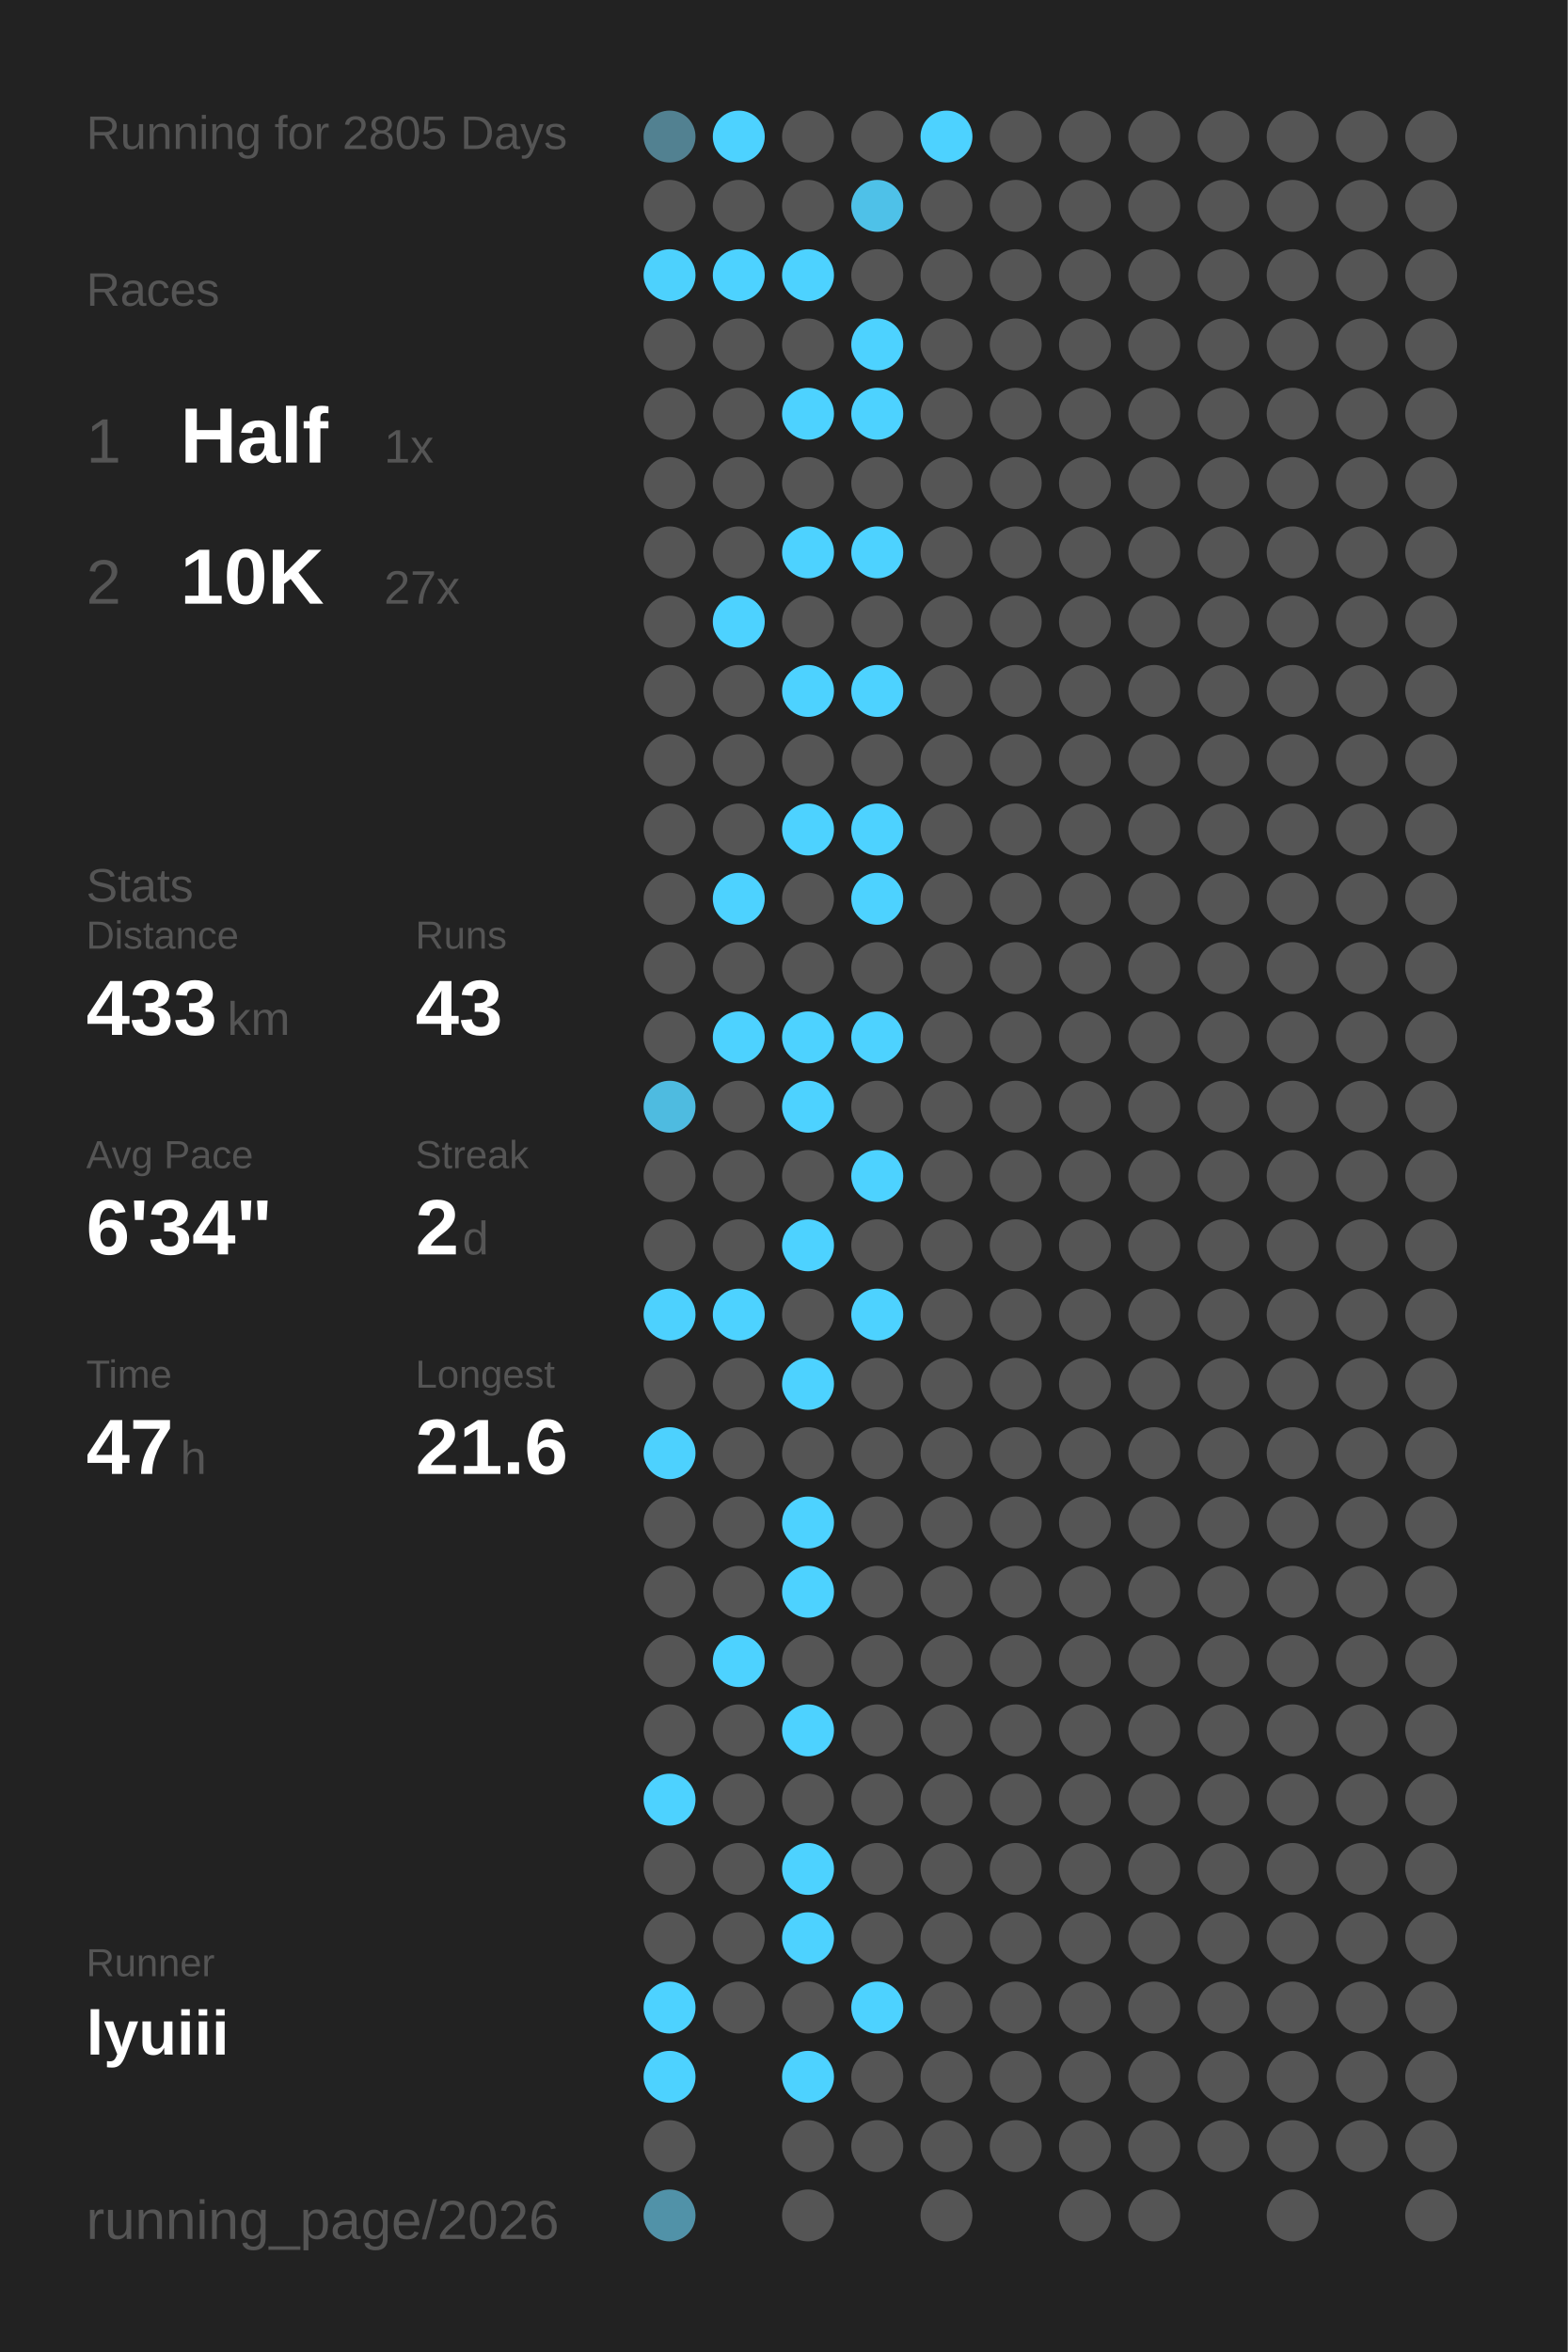
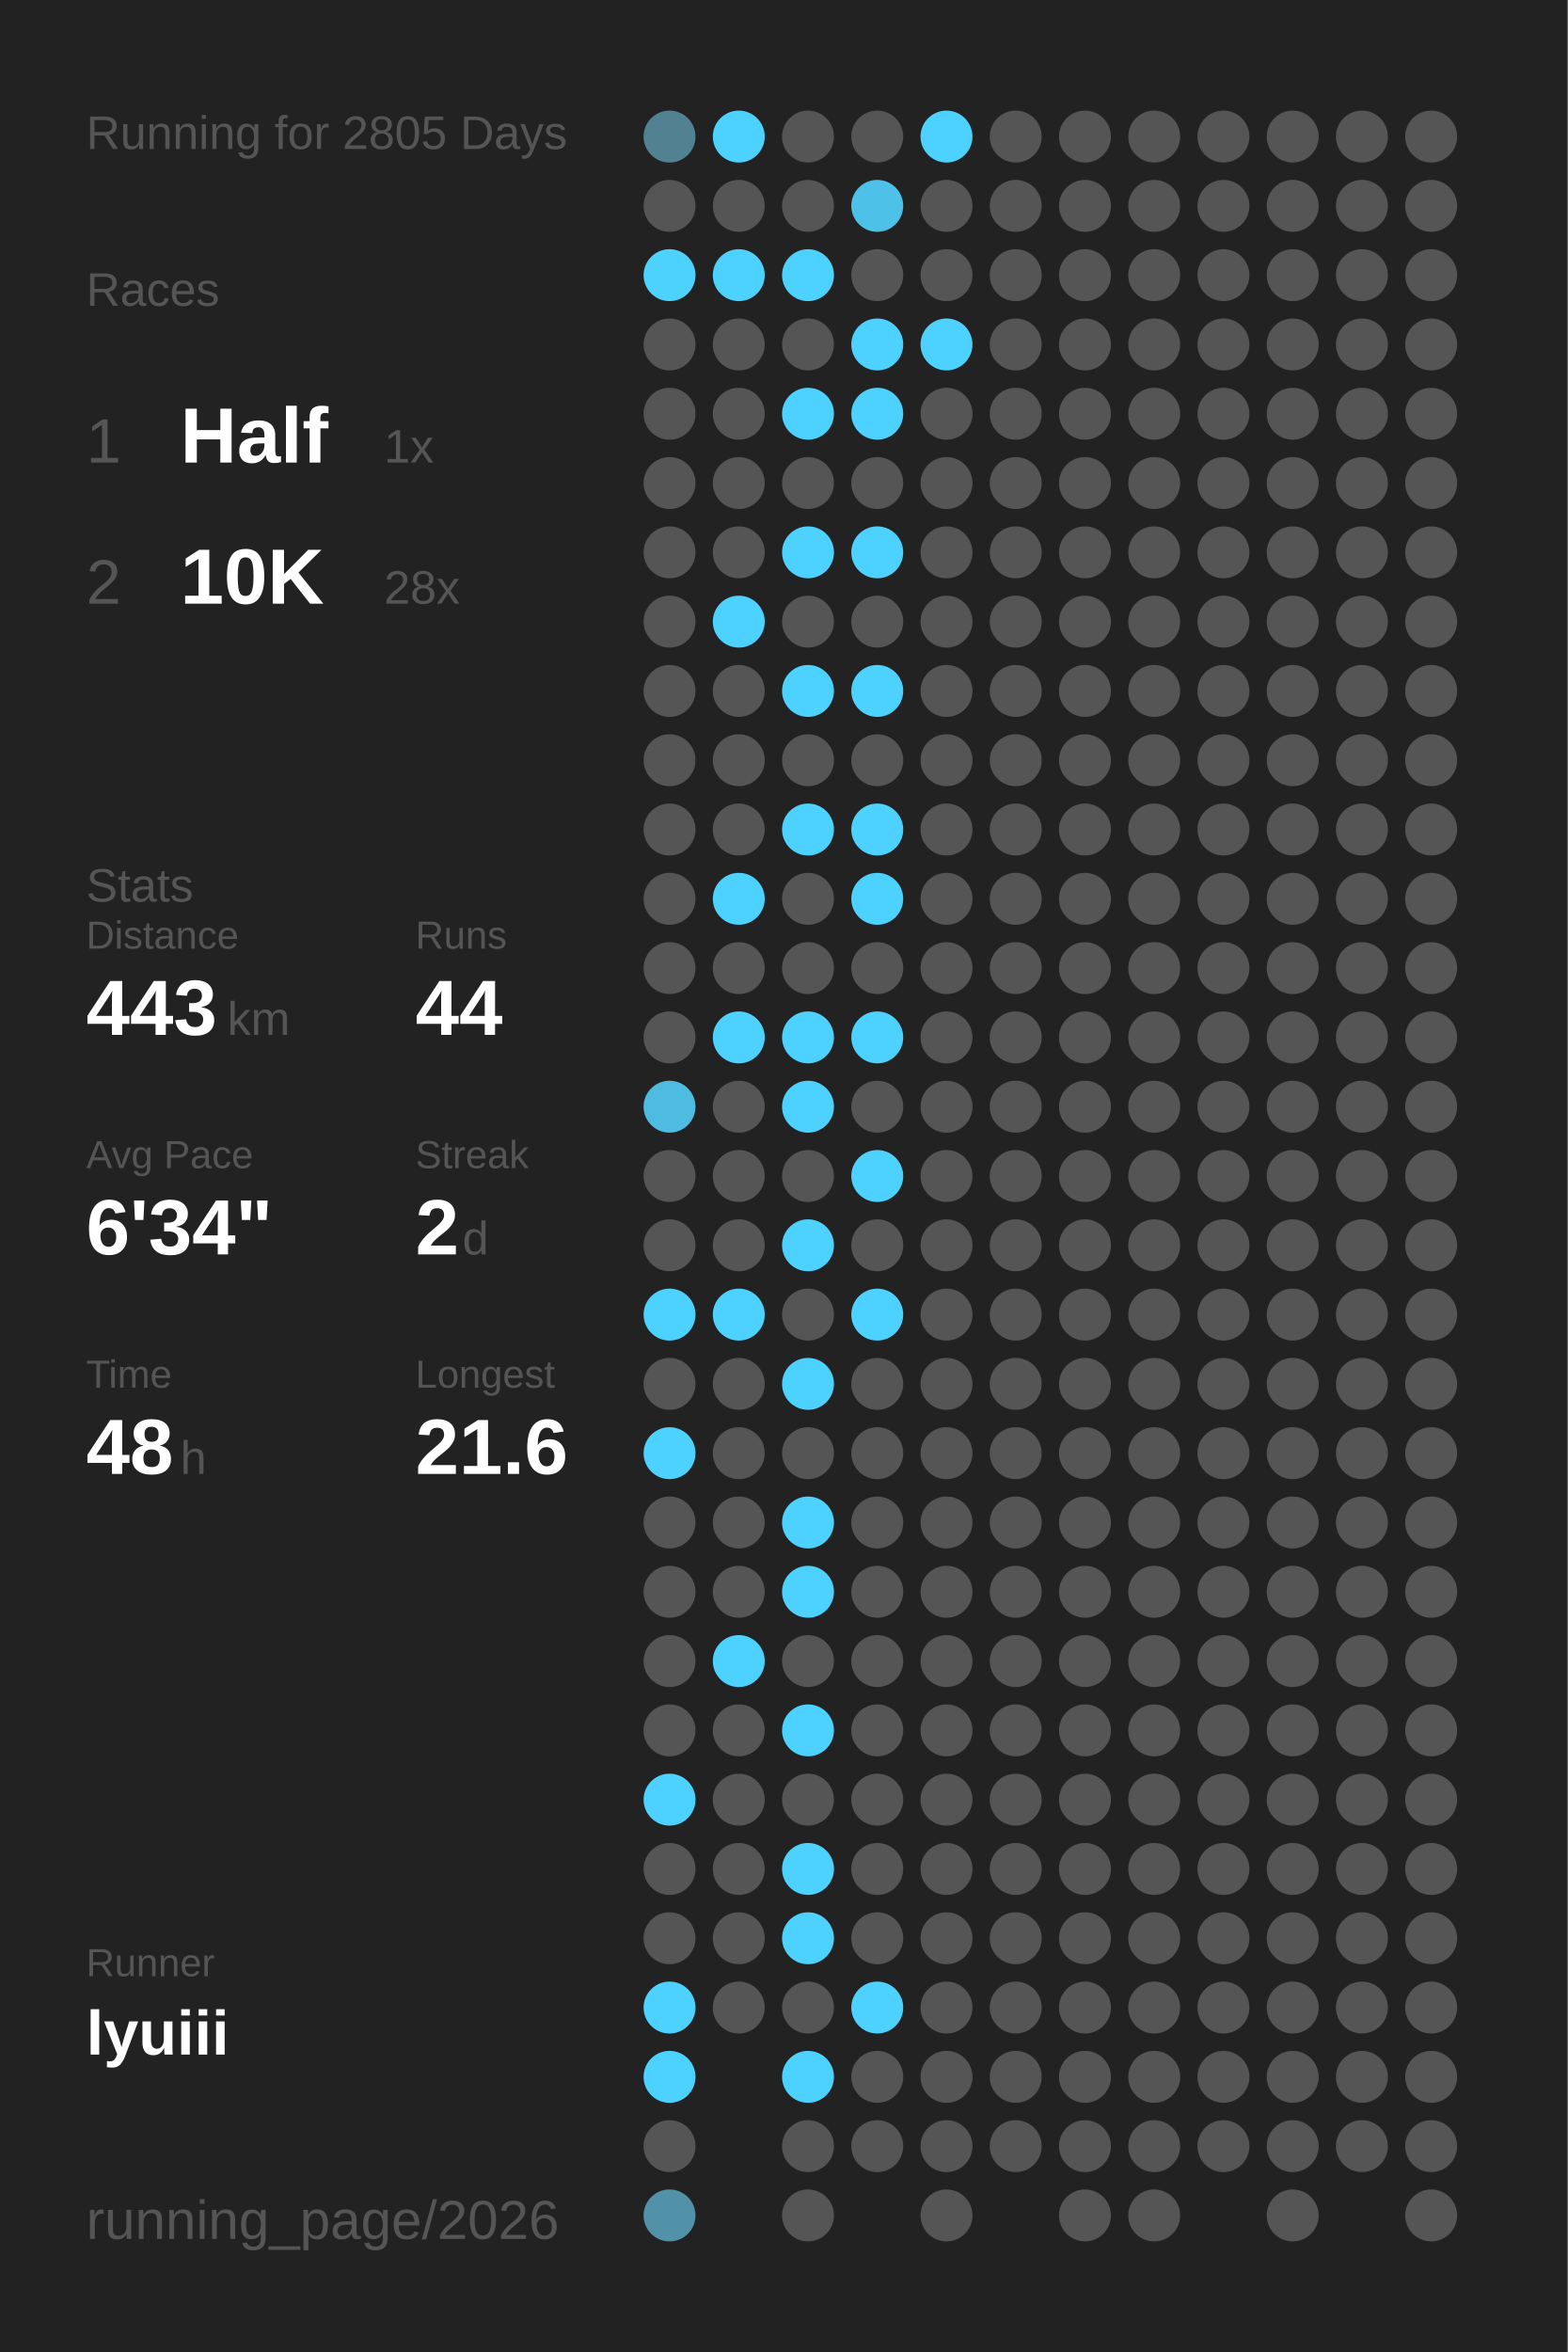
<svg xmlns="http://www.w3.org/2000/svg" baseProfile="full" height="300mm" version="1.1" viewBox="0,0,200,300" width="200mm">
  <defs />
  <rect fill="#222222" height="300" width="200" x="0" y="0" />
  <text fill="#555555" style="font-size:6px; font-family:Arial;" x="11" y="19">Running for 2805 Days</text>
  <text fill="#555555" style="font-size:6px; font-family:Arial;" x="11" y="39">Races</text>
  <text fill="#555555" style="font-size:8px; font-family:Arial;" x="11" y="59">1</text>
  <text fill="#FFFFFF" style="font-size:10px; font-family:Arial; font-weight:bold;" x="23" y="59">Half</text>
  <text fill="#555555" style="font-size:6px; font-family:Arial;" x="49" y="59">1x</text>
  <text fill="#555555" style="font-size:8px; font-family:Arial;" x="11" y="77">2</text>
  <text fill="#FFFFFF" style="font-size:10px; font-family:Arial; font-weight:bold;" x="23" y="77">10K</text>
-   <text fill="#555555" style="font-size:6px; font-family:Arial;" x="49" y="77">27x</text>
+   <text fill="#555555" style="font-size:6px; font-family:Arial;" x="49" y="77">28x</text>
  <text fill="#555555" style="font-size:6px; font-family:Arial;" x="11" y="115">Stats</text>
  <text fill="#555555" style="font-size:5px; font-family:Arial;" x="11" y="121">Distance</text>
-   <text fill="#FFFFFF" style="font-size:10px; font-family:Arial; font-weight:bold;" x="11" y="132">433</text>
+   <text fill="#FFFFFF" style="font-size:10px; font-family:Arial; font-weight:bold;" x="11" y="132">443</text>
  <text fill="#555555" style="font-size:6px; font-family:Arial;" x="29" y="132">km</text>
  <text fill="#555555" style="font-size:5px; font-family:Arial;" x="53" y="121">Runs</text>
-   <text fill="#FFFFFF" style="font-size:10px; font-family:Arial; font-weight:bold;" x="53" y="132">43</text>
+   <text fill="#FFFFFF" style="font-size:10px; font-family:Arial; font-weight:bold;" x="53" y="132">44</text>
  <text fill="#555555" style="font-size:5px; font-family:Arial;" x="11" y="149">Avg Pace</text>
  <text fill="#FFFFFF" style="font-size:10px; font-family:Arial; font-weight:bold;" x="11" y="160">6'34"</text>
  <text fill="#555555" style="font-size:5px; font-family:Arial;" x="53" y="149">Streak</text>
  <text fill="#FFFFFF" style="font-size:10px; font-family:Arial; font-weight:bold;" x="53" y="160">2</text>
  <text fill="#555555" style="font-size:6px; font-family:Arial;" x="59" y="160">d</text>
  <text fill="#555555" style="font-size:5px; font-family:Arial;" x="11" y="177">Time</text>
-   <text fill="#FFFFFF" style="font-size:10px; font-family:Arial; font-weight:bold;" x="11" y="188">47</text>
+   <text fill="#FFFFFF" style="font-size:10px; font-family:Arial; font-weight:bold;" x="11" y="188">48</text>
  <text fill="#555555" style="font-size:6px; font-family:Arial;" x="23" y="188">h</text>
  <text fill="#555555" style="font-size:5px; font-family:Arial;" x="53" y="177">Longest</text>
  <text fill="#FFFFFF" style="font-size:10px; font-family:Arial; font-weight:bold;" x="53" y="188">21.6</text>
  <text fill="#555555" style="font-size:5px; font-family:Arial;" x="11" y="252.065">Runner</text>
  <text fill="#FFFFFF" style="font-size:8px; font-family:Arial; font-weight:bold;" x="11" y="262.065">lyuiii</text>
  <text fill="#555555" style="font-size:7px; font-family:Arial;" x="11" y="285.581">running_page/2026</text>
  <circle cx="85.417" cy="17.419" fill="#528191" r="3.312" />
  <circle cx="85.417" cy="26.258" fill="#555555" r="3.312" />
  <circle cx="85.417" cy="35.097" fill="#4dd1fd" r="3.312" />
  <circle cx="85.417" cy="43.935" fill="#555555" r="3.312" />
  <circle cx="85.417" cy="52.774" fill="#555555" r="3.312" />
  <circle cx="85.417" cy="61.613" fill="#555555" r="3.312" />
  <circle cx="85.417" cy="70.452" fill="#555555" r="3.312" />
  <circle cx="85.417" cy="79.29" fill="#555555" r="3.312" />
  <circle cx="85.417" cy="88.129" fill="#555555" r="3.312" />
  <circle cx="85.417" cy="96.968" fill="#555555" r="3.312" />
  <circle cx="85.417" cy="105.806" fill="#555555" r="3.312" />
  <circle cx="85.417" cy="114.645" fill="#555555" r="3.312" />
  <circle cx="85.417" cy="123.484" fill="#555555" r="3.312" />
  <circle cx="85.417" cy="132.323" fill="#555555" r="3.312" />
  <circle cx="85.417" cy="141.161" fill="#4ebbe0" r="3.312" />
  <circle cx="85.417" cy="150" fill="#555555" r="3.312" />
  <circle cx="85.417" cy="158.839" fill="#555555" r="3.312" />
  <circle cx="85.417" cy="167.677" fill="#4dd1fe" r="3.312" />
  <circle cx="85.417" cy="176.516" fill="#555555" r="3.312" />
  <circle cx="85.417" cy="185.355" fill="#4dd1fe" r="3.312" />
  <circle cx="85.417" cy="194.194" fill="#555555" r="3.312" />
  <circle cx="85.417" cy="203.032" fill="#555555" r="3.312" />
  <circle cx="85.417" cy="211.871" fill="#555555" r="3.312" />
  <circle cx="85.417" cy="220.71" fill="#555555" r="3.312" />
  <circle cx="85.417" cy="229.548" fill="#4DD2FF" r="3.312" />
  <circle cx="85.417" cy="238.387" fill="#555555" r="3.312" />
  <circle cx="85.417" cy="247.226" fill="#555555" r="3.312" />
  <circle cx="85.417" cy="256.065" fill="#4DD2FF" r="3.312" />
  <circle cx="85.417" cy="264.903" fill="#4DD2FF" r="3.312" />
  <circle cx="85.417" cy="273.742" fill="#555555" r="3.312" />
  <circle cx="85.417" cy="282.581" fill="#5192a8" r="3.312" />
  <circle cx="94.25" cy="17.419" fill="#4DD2FF" r="3.312" />
  <circle cx="94.25" cy="26.258" fill="#555555" r="3.312" />
  <circle cx="94.25" cy="35.097" fill="#4DD2FF" r="3.312" />
  <circle cx="94.25" cy="43.935" fill="#555555" r="3.312" />
  <circle cx="94.25" cy="52.774" fill="#555555" r="3.312" />
  <circle cx="94.25" cy="61.613" fill="#555555" r="3.312" />
  <circle cx="94.25" cy="70.452" fill="#555555" r="3.312" />
  <circle cx="94.25" cy="79.29" fill="#4DD2FF" r="3.312" />
  <circle cx="94.25" cy="88.129" fill="#555555" r="3.312" />
  <circle cx="94.25" cy="96.968" fill="#555555" r="3.312" />
  <circle cx="94.25" cy="105.806" fill="#555555" r="3.312" />
  <circle cx="94.25" cy="114.645" fill="#4DD2FF" r="3.312" />
  <circle cx="94.25" cy="123.484" fill="#555555" r="3.312" />
  <circle cx="94.25" cy="132.323" fill="#4DD2FF" r="3.312" />
  <circle cx="94.25" cy="141.161" fill="#555555" r="3.312" />
  <circle cx="94.25" cy="150" fill="#555555" r="3.312" />
  <circle cx="94.25" cy="158.839" fill="#555555" r="3.312" />
  <circle cx="94.25" cy="167.677" fill="#4DD2FF" r="3.312" />
  <circle cx="94.25" cy="176.516" fill="#555555" r="3.312" />
  <circle cx="94.25" cy="185.355" fill="#555555" r="3.312" />
  <circle cx="94.25" cy="194.194" fill="#555555" r="3.312" />
  <circle cx="94.25" cy="203.032" fill="#555555" r="3.312" />
  <circle cx="94.25" cy="211.871" fill="#4DD2FF" r="3.312" />
  <circle cx="94.25" cy="220.71" fill="#555555" r="3.312" />
  <circle cx="94.25" cy="229.548" fill="#555555" r="3.312" />
  <circle cx="94.25" cy="238.387" fill="#555555" r="3.312" />
  <circle cx="94.25" cy="247.226" fill="#555555" r="3.312" />
  <circle cx="94.25" cy="256.065" fill="#555555" r="3.312" />
  <circle cx="103.083" cy="17.419" fill="#555555" r="3.312" />
  <circle cx="103.083" cy="26.258" fill="#555555" r="3.312" />
  <circle cx="103.083" cy="35.097" fill="#4DD2FF" r="3.312" />
  <circle cx="103.083" cy="43.935" fill="#555555" r="3.312" />
  <circle cx="103.083" cy="52.774" fill="#4DD2FF" r="3.312" />
  <circle cx="103.083" cy="61.613" fill="#555555" r="3.312" />
  <circle cx="103.083" cy="70.452" fill="#4DD2FF" r="3.312" />
  <circle cx="103.083" cy="79.29" fill="#555555" r="3.312" />
  <circle cx="103.083" cy="88.129" fill="#4DD2FF" r="3.312" />
  <circle cx="103.083" cy="96.968" fill="#555555" r="3.312" />
  <circle cx="103.083" cy="105.806" fill="#4DD2FF" r="3.312" />
  <circle cx="103.083" cy="114.645" fill="#555555" r="3.312" />
  <circle cx="103.083" cy="123.484" fill="#555555" r="3.312" />
  <circle cx="103.083" cy="132.323" fill="#4DD2FF" r="3.312" />
  <circle cx="103.083" cy="141.161" fill="#4DD2FF" r="3.312" />
  <circle cx="103.083" cy="150" fill="#555555" r="3.312" />
  <circle cx="103.083" cy="158.839" fill="#4DD2FF" r="3.312" />
  <circle cx="103.083" cy="167.677" fill="#555555" r="3.312" />
  <circle cx="103.083" cy="176.516" fill="#4DD2FF" r="3.312" />
  <circle cx="103.083" cy="185.355" fill="#555555" r="3.312" />
  <circle cx="103.083" cy="194.194" fill="#4DD2FF" r="3.312" />
  <circle cx="103.083" cy="203.032" fill="#4DD2FF" r="3.312" />
  <circle cx="103.083" cy="211.871" fill="#555555" r="3.312" />
  <circle cx="103.083" cy="220.71" fill="#4DD2FF" r="3.312" />
  <circle cx="103.083" cy="229.548" fill="#555555" r="3.312" />
  <circle cx="103.083" cy="238.387" fill="#4DD2FF" r="3.312" />
  <circle cx="103.083" cy="247.226" fill="#4DD2FF" r="3.312" />
  <circle cx="103.083" cy="256.065" fill="#555555" r="3.312" />
  <circle cx="103.083" cy="264.903" fill="#4DD2FF" r="3.312" />
  <circle cx="103.083" cy="273.742" fill="#555555" r="3.312" />
  <circle cx="103.083" cy="282.581" fill="#555555" r="3.312" />
  <circle cx="111.917" cy="17.419" fill="#555555" r="3.312" />
  <circle cx="111.917" cy="26.258" fill="#4ec1e8" r="3.312" />
  <circle cx="111.917" cy="35.097" fill="#555555" r="3.312" />
  <circle cx="111.917" cy="43.935" fill="#4DD2FF" r="3.312" />
  <circle cx="111.917" cy="52.774" fill="#4DD2FF" r="3.312" />
  <circle cx="111.917" cy="61.613" fill="#555555" r="3.312" />
  <circle cx="111.917" cy="70.452" fill="#4DD2FF" r="3.312" />
  <circle cx="111.917" cy="79.29" fill="#555555" r="3.312" />
  <circle cx="111.917" cy="88.129" fill="#4DD2FF" r="3.312" />
  <circle cx="111.917" cy="96.968" fill="#555555" r="3.312" />
  <circle cx="111.917" cy="105.806" fill="#4DD2FF" r="3.312" />
  <circle cx="111.917" cy="114.645" fill="#4DD2FF" r="3.312" />
  <circle cx="111.917" cy="123.484" fill="#555555" r="3.312" />
  <circle cx="111.917" cy="132.323" fill="#4DD2FF" r="3.312" />
  <circle cx="111.917" cy="141.161" fill="#555555" r="3.312" />
  <circle cx="111.917" cy="150" fill="#4DD2FF" r="3.312" />
  <circle cx="111.917" cy="158.839" fill="#555555" r="3.312" />
  <circle cx="111.917" cy="167.677" fill="#4DD2FF" r="3.312" />
  <circle cx="111.917" cy="176.516" fill="#555555" r="3.312" />
  <circle cx="111.917" cy="185.355" fill="#555555" r="3.312" />
  <circle cx="111.917" cy="194.194" fill="#555555" r="3.312" />
  <circle cx="111.917" cy="203.032" fill="#555555" r="3.312" />
  <circle cx="111.917" cy="211.871" fill="#555555" r="3.312" />
  <circle cx="111.917" cy="220.71" fill="#555555" r="3.312" />
  <circle cx="111.917" cy="229.548" fill="#555555" r="3.312" />
  <circle cx="111.917" cy="238.387" fill="#555555" r="3.312" />
  <circle cx="111.917" cy="247.226" fill="#555555" r="3.312" />
  <circle cx="111.917" cy="256.065" fill="#4DD2FF" r="3.312" />
  <circle cx="111.917" cy="264.903" fill="#555555" r="3.312" />
  <circle cx="111.917" cy="273.742" fill="#555555" r="3.312" />
  <circle cx="120.75" cy="17.419" fill="#4DD2FF" r="3.312" />
  <circle cx="120.75" cy="26.258" fill="#555555" r="3.312" />
  <circle cx="120.75" cy="35.097" fill="#555555" r="3.312" />
-   <circle cx="120.75" cy="43.935" fill="#555555" r="3.312" />
+   <circle cx="120.75" cy="43.935" fill="#4DD2FF" r="3.312" />
  <circle cx="120.75" cy="52.774" fill="#555555" r="3.312" />
  <circle cx="120.75" cy="61.613" fill="#555555" r="3.312" />
  <circle cx="120.75" cy="70.452" fill="#555555" r="3.312" />
  <circle cx="120.75" cy="79.29" fill="#555555" r="3.312" />
  <circle cx="120.75" cy="88.129" fill="#555555" r="3.312" />
  <circle cx="120.75" cy="96.968" fill="#555555" r="3.312" />
  <circle cx="120.75" cy="105.806" fill="#555555" r="3.312" />
  <circle cx="120.75" cy="114.645" fill="#555555" r="3.312" />
  <circle cx="120.75" cy="123.484" fill="#555555" r="3.312" />
  <circle cx="120.75" cy="132.323" fill="#555555" r="3.312" />
  <circle cx="120.75" cy="141.161" fill="#555555" r="3.312" />
  <circle cx="120.75" cy="150" fill="#555555" r="3.312" />
  <circle cx="120.75" cy="158.839" fill="#555555" r="3.312" />
  <circle cx="120.75" cy="167.677" fill="#555555" r="3.312" />
  <circle cx="120.75" cy="176.516" fill="#555555" r="3.312" />
  <circle cx="120.75" cy="185.355" fill="#555555" r="3.312" />
  <circle cx="120.75" cy="194.194" fill="#555555" r="3.312" />
  <circle cx="120.75" cy="203.032" fill="#555555" r="3.312" />
  <circle cx="120.75" cy="211.871" fill="#555555" r="3.312" />
  <circle cx="120.75" cy="220.71" fill="#555555" r="3.312" />
  <circle cx="120.75" cy="229.548" fill="#555555" r="3.312" />
  <circle cx="120.75" cy="238.387" fill="#555555" r="3.312" />
  <circle cx="120.75" cy="247.226" fill="#555555" r="3.312" />
  <circle cx="120.75" cy="256.065" fill="#555555" r="3.312" />
  <circle cx="120.75" cy="264.903" fill="#555555" r="3.312" />
  <circle cx="120.75" cy="273.742" fill="#555555" r="3.312" />
  <circle cx="120.75" cy="282.581" fill="#555555" r="3.312" />
  <circle cx="129.583" cy="17.419" fill="#555555" r="3.312" />
  <circle cx="129.583" cy="26.258" fill="#555555" r="3.312" />
  <circle cx="129.583" cy="35.097" fill="#555555" r="3.312" />
  <circle cx="129.583" cy="43.935" fill="#555555" r="3.312" />
  <circle cx="129.583" cy="52.774" fill="#555555" r="3.312" />
  <circle cx="129.583" cy="61.613" fill="#555555" r="3.312" />
  <circle cx="129.583" cy="70.452" fill="#555555" r="3.312" />
  <circle cx="129.583" cy="79.29" fill="#555555" r="3.312" />
  <circle cx="129.583" cy="88.129" fill="#555555" r="3.312" />
  <circle cx="129.583" cy="96.968" fill="#555555" r="3.312" />
  <circle cx="129.583" cy="105.806" fill="#555555" r="3.312" />
  <circle cx="129.583" cy="114.645" fill="#555555" r="3.312" />
  <circle cx="129.583" cy="123.484" fill="#555555" r="3.312" />
  <circle cx="129.583" cy="132.323" fill="#555555" r="3.312" />
  <circle cx="129.583" cy="141.161" fill="#555555" r="3.312" />
  <circle cx="129.583" cy="150" fill="#555555" r="3.312" />
  <circle cx="129.583" cy="158.839" fill="#555555" r="3.312" />
  <circle cx="129.583" cy="167.677" fill="#555555" r="3.312" />
  <circle cx="129.583" cy="176.516" fill="#555555" r="3.312" />
  <circle cx="129.583" cy="185.355" fill="#555555" r="3.312" />
  <circle cx="129.583" cy="194.194" fill="#555555" r="3.312" />
  <circle cx="129.583" cy="203.032" fill="#555555" r="3.312" />
  <circle cx="129.583" cy="211.871" fill="#555555" r="3.312" />
  <circle cx="129.583" cy="220.71" fill="#555555" r="3.312" />
  <circle cx="129.583" cy="229.548" fill="#555555" r="3.312" />
  <circle cx="129.583" cy="238.387" fill="#555555" r="3.312" />
  <circle cx="129.583" cy="247.226" fill="#555555" r="3.312" />
  <circle cx="129.583" cy="256.065" fill="#555555" r="3.312" />
  <circle cx="129.583" cy="264.903" fill="#555555" r="3.312" />
  <circle cx="129.583" cy="273.742" fill="#555555" r="3.312" />
  <circle cx="138.417" cy="17.419" fill="#555555" r="3.312" />
  <circle cx="138.417" cy="26.258" fill="#555555" r="3.312" />
  <circle cx="138.417" cy="35.097" fill="#555555" r="3.312" />
  <circle cx="138.417" cy="43.935" fill="#555555" r="3.312" />
  <circle cx="138.417" cy="52.774" fill="#555555" r="3.312" />
  <circle cx="138.417" cy="61.613" fill="#555555" r="3.312" />
  <circle cx="138.417" cy="70.452" fill="#555555" r="3.312" />
  <circle cx="138.417" cy="79.29" fill="#555555" r="3.312" />
  <circle cx="138.417" cy="88.129" fill="#555555" r="3.312" />
  <circle cx="138.417" cy="96.968" fill="#555555" r="3.312" />
  <circle cx="138.417" cy="105.806" fill="#555555" r="3.312" />
  <circle cx="138.417" cy="114.645" fill="#555555" r="3.312" />
  <circle cx="138.417" cy="123.484" fill="#555555" r="3.312" />
  <circle cx="138.417" cy="132.323" fill="#555555" r="3.312" />
  <circle cx="138.417" cy="141.161" fill="#555555" r="3.312" />
  <circle cx="138.417" cy="150" fill="#555555" r="3.312" />
  <circle cx="138.417" cy="158.839" fill="#555555" r="3.312" />
  <circle cx="138.417" cy="167.677" fill="#555555" r="3.312" />
  <circle cx="138.417" cy="176.516" fill="#555555" r="3.312" />
  <circle cx="138.417" cy="185.355" fill="#555555" r="3.312" />
  <circle cx="138.417" cy="194.194" fill="#555555" r="3.312" />
  <circle cx="138.417" cy="203.032" fill="#555555" r="3.312" />
  <circle cx="138.417" cy="211.871" fill="#555555" r="3.312" />
  <circle cx="138.417" cy="220.71" fill="#555555" r="3.312" />
  <circle cx="138.417" cy="229.548" fill="#555555" r="3.312" />
  <circle cx="138.417" cy="238.387" fill="#555555" r="3.312" />
  <circle cx="138.417" cy="247.226" fill="#555555" r="3.312" />
  <circle cx="138.417" cy="256.065" fill="#555555" r="3.312" />
  <circle cx="138.417" cy="264.903" fill="#555555" r="3.312" />
  <circle cx="138.417" cy="273.742" fill="#555555" r="3.312" />
  <circle cx="138.417" cy="282.581" fill="#555555" r="3.312" />
  <circle cx="147.25" cy="17.419" fill="#555555" r="3.312" />
  <circle cx="147.25" cy="26.258" fill="#555555" r="3.312" />
  <circle cx="147.25" cy="35.097" fill="#555555" r="3.312" />
  <circle cx="147.25" cy="43.935" fill="#555555" r="3.312" />
  <circle cx="147.25" cy="52.774" fill="#555555" r="3.312" />
  <circle cx="147.25" cy="61.613" fill="#555555" r="3.312" />
  <circle cx="147.25" cy="70.452" fill="#555555" r="3.312" />
  <circle cx="147.25" cy="79.29" fill="#555555" r="3.312" />
  <circle cx="147.25" cy="88.129" fill="#555555" r="3.312" />
  <circle cx="147.25" cy="96.968" fill="#555555" r="3.312" />
  <circle cx="147.25" cy="105.806" fill="#555555" r="3.312" />
  <circle cx="147.25" cy="114.645" fill="#555555" r="3.312" />
  <circle cx="147.25" cy="123.484" fill="#555555" r="3.312" />
  <circle cx="147.25" cy="132.323" fill="#555555" r="3.312" />
  <circle cx="147.25" cy="141.161" fill="#555555" r="3.312" />
  <circle cx="147.25" cy="150" fill="#555555" r="3.312" />
  <circle cx="147.25" cy="158.839" fill="#555555" r="3.312" />
  <circle cx="147.25" cy="167.677" fill="#555555" r="3.312" />
  <circle cx="147.25" cy="176.516" fill="#555555" r="3.312" />
  <circle cx="147.25" cy="185.355" fill="#555555" r="3.312" />
  <circle cx="147.25" cy="194.194" fill="#555555" r="3.312" />
  <circle cx="147.25" cy="203.032" fill="#555555" r="3.312" />
  <circle cx="147.25" cy="211.871" fill="#555555" r="3.312" />
  <circle cx="147.25" cy="220.71" fill="#555555" r="3.312" />
  <circle cx="147.25" cy="229.548" fill="#555555" r="3.312" />
  <circle cx="147.25" cy="238.387" fill="#555555" r="3.312" />
  <circle cx="147.25" cy="247.226" fill="#555555" r="3.312" />
  <circle cx="147.25" cy="256.065" fill="#555555" r="3.312" />
  <circle cx="147.25" cy="264.903" fill="#555555" r="3.312" />
  <circle cx="147.25" cy="273.742" fill="#555555" r="3.312" />
  <circle cx="147.25" cy="282.581" fill="#555555" r="3.312" />
  <circle cx="156.083" cy="17.419" fill="#555555" r="3.312" />
  <circle cx="156.083" cy="26.258" fill="#555555" r="3.312" />
  <circle cx="156.083" cy="35.097" fill="#555555" r="3.312" />
  <circle cx="156.083" cy="43.935" fill="#555555" r="3.312" />
  <circle cx="156.083" cy="52.774" fill="#555555" r="3.312" />
  <circle cx="156.083" cy="61.613" fill="#555555" r="3.312" />
  <circle cx="156.083" cy="70.452" fill="#555555" r="3.312" />
  <circle cx="156.083" cy="79.29" fill="#555555" r="3.312" />
  <circle cx="156.083" cy="88.129" fill="#555555" r="3.312" />
  <circle cx="156.083" cy="96.968" fill="#555555" r="3.312" />
  <circle cx="156.083" cy="105.806" fill="#555555" r="3.312" />
  <circle cx="156.083" cy="114.645" fill="#555555" r="3.312" />
  <circle cx="156.083" cy="123.484" fill="#555555" r="3.312" />
  <circle cx="156.083" cy="132.323" fill="#555555" r="3.312" />
  <circle cx="156.083" cy="141.161" fill="#555555" r="3.312" />
  <circle cx="156.083" cy="150" fill="#555555" r="3.312" />
  <circle cx="156.083" cy="158.839" fill="#555555" r="3.312" />
  <circle cx="156.083" cy="167.677" fill="#555555" r="3.312" />
  <circle cx="156.083" cy="176.516" fill="#555555" r="3.312" />
  <circle cx="156.083" cy="185.355" fill="#555555" r="3.312" />
  <circle cx="156.083" cy="194.194" fill="#555555" r="3.312" />
  <circle cx="156.083" cy="203.032" fill="#555555" r="3.312" />
  <circle cx="156.083" cy="211.871" fill="#555555" r="3.312" />
  <circle cx="156.083" cy="220.71" fill="#555555" r="3.312" />
  <circle cx="156.083" cy="229.548" fill="#555555" r="3.312" />
  <circle cx="156.083" cy="238.387" fill="#555555" r="3.312" />
  <circle cx="156.083" cy="247.226" fill="#555555" r="3.312" />
  <circle cx="156.083" cy="256.065" fill="#555555" r="3.312" />
  <circle cx="156.083" cy="264.903" fill="#555555" r="3.312" />
  <circle cx="156.083" cy="273.742" fill="#555555" r="3.312" />
  <circle cx="164.917" cy="17.419" fill="#555555" r="3.312" />
  <circle cx="164.917" cy="26.258" fill="#555555" r="3.312" />
  <circle cx="164.917" cy="35.097" fill="#555555" r="3.312" />
  <circle cx="164.917" cy="43.935" fill="#555555" r="3.312" />
  <circle cx="164.917" cy="52.774" fill="#555555" r="3.312" />
  <circle cx="164.917" cy="61.613" fill="#555555" r="3.312" />
  <circle cx="164.917" cy="70.452" fill="#555555" r="3.312" />
  <circle cx="164.917" cy="79.29" fill="#555555" r="3.312" />
  <circle cx="164.917" cy="88.129" fill="#555555" r="3.312" />
  <circle cx="164.917" cy="96.968" fill="#555555" r="3.312" />
  <circle cx="164.917" cy="105.806" fill="#555555" r="3.312" />
  <circle cx="164.917" cy="114.645" fill="#555555" r="3.312" />
  <circle cx="164.917" cy="123.484" fill="#555555" r="3.312" />
  <circle cx="164.917" cy="132.323" fill="#555555" r="3.312" />
  <circle cx="164.917" cy="141.161" fill="#555555" r="3.312" />
  <circle cx="164.917" cy="150" fill="#555555" r="3.312" />
  <circle cx="164.917" cy="158.839" fill="#555555" r="3.312" />
  <circle cx="164.917" cy="167.677" fill="#555555" r="3.312" />
  <circle cx="164.917" cy="176.516" fill="#555555" r="3.312" />
  <circle cx="164.917" cy="185.355" fill="#555555" r="3.312" />
  <circle cx="164.917" cy="194.194" fill="#555555" r="3.312" />
  <circle cx="164.917" cy="203.032" fill="#555555" r="3.312" />
  <circle cx="164.917" cy="211.871" fill="#555555" r="3.312" />
  <circle cx="164.917" cy="220.71" fill="#555555" r="3.312" />
  <circle cx="164.917" cy="229.548" fill="#555555" r="3.312" />
  <circle cx="164.917" cy="238.387" fill="#555555" r="3.312" />
  <circle cx="164.917" cy="247.226" fill="#555555" r="3.312" />
  <circle cx="164.917" cy="256.065" fill="#555555" r="3.312" />
  <circle cx="164.917" cy="264.903" fill="#555555" r="3.312" />
  <circle cx="164.917" cy="273.742" fill="#555555" r="3.312" />
  <circle cx="164.917" cy="282.581" fill="#555555" r="3.312" />
  <circle cx="173.75" cy="17.419" fill="#555555" r="3.312" />
  <circle cx="173.75" cy="26.258" fill="#555555" r="3.312" />
  <circle cx="173.75" cy="35.097" fill="#555555" r="3.312" />
  <circle cx="173.75" cy="43.935" fill="#555555" r="3.312" />
  <circle cx="173.75" cy="52.774" fill="#555555" r="3.312" />
  <circle cx="173.75" cy="61.613" fill="#555555" r="3.312" />
  <circle cx="173.75" cy="70.452" fill="#555555" r="3.312" />
  <circle cx="173.75" cy="79.29" fill="#555555" r="3.312" />
  <circle cx="173.75" cy="88.129" fill="#555555" r="3.312" />
  <circle cx="173.75" cy="96.968" fill="#555555" r="3.312" />
  <circle cx="173.75" cy="105.806" fill="#555555" r="3.312" />
  <circle cx="173.75" cy="114.645" fill="#555555" r="3.312" />
  <circle cx="173.75" cy="123.484" fill="#555555" r="3.312" />
  <circle cx="173.75" cy="132.323" fill="#555555" r="3.312" />
  <circle cx="173.75" cy="141.161" fill="#555555" r="3.312" />
  <circle cx="173.75" cy="150" fill="#555555" r="3.312" />
  <circle cx="173.75" cy="158.839" fill="#555555" r="3.312" />
  <circle cx="173.75" cy="167.677" fill="#555555" r="3.312" />
  <circle cx="173.75" cy="176.516" fill="#555555" r="3.312" />
  <circle cx="173.75" cy="185.355" fill="#555555" r="3.312" />
  <circle cx="173.75" cy="194.194" fill="#555555" r="3.312" />
  <circle cx="173.75" cy="203.032" fill="#555555" r="3.312" />
  <circle cx="173.75" cy="211.871" fill="#555555" r="3.312" />
  <circle cx="173.75" cy="220.71" fill="#555555" r="3.312" />
  <circle cx="173.75" cy="229.548" fill="#555555" r="3.312" />
  <circle cx="173.75" cy="238.387" fill="#555555" r="3.312" />
  <circle cx="173.75" cy="247.226" fill="#555555" r="3.312" />
  <circle cx="173.75" cy="256.065" fill="#555555" r="3.312" />
  <circle cx="173.75" cy="264.903" fill="#555555" r="3.312" />
  <circle cx="173.75" cy="273.742" fill="#555555" r="3.312" />
  <circle cx="182.583" cy="17.419" fill="#555555" r="3.312" />
  <circle cx="182.583" cy="26.258" fill="#555555" r="3.312" />
  <circle cx="182.583" cy="35.097" fill="#555555" r="3.312" />
  <circle cx="182.583" cy="43.935" fill="#555555" r="3.312" />
  <circle cx="182.583" cy="52.774" fill="#555555" r="3.312" />
  <circle cx="182.583" cy="61.613" fill="#555555" r="3.312" />
  <circle cx="182.583" cy="70.452" fill="#555555" r="3.312" />
  <circle cx="182.583" cy="79.29" fill="#555555" r="3.312" />
  <circle cx="182.583" cy="88.129" fill="#555555" r="3.312" />
  <circle cx="182.583" cy="96.968" fill="#555555" r="3.312" />
  <circle cx="182.583" cy="105.806" fill="#555555" r="3.312" />
  <circle cx="182.583" cy="114.645" fill="#555555" r="3.312" />
  <circle cx="182.583" cy="123.484" fill="#555555" r="3.312" />
  <circle cx="182.583" cy="132.323" fill="#555555" r="3.312" />
  <circle cx="182.583" cy="141.161" fill="#555555" r="3.312" />
  <circle cx="182.583" cy="150" fill="#555555" r="3.312" />
  <circle cx="182.583" cy="158.839" fill="#555555" r="3.312" />
  <circle cx="182.583" cy="167.677" fill="#555555" r="3.312" />
  <circle cx="182.583" cy="176.516" fill="#555555" r="3.312" />
  <circle cx="182.583" cy="185.355" fill="#555555" r="3.312" />
  <circle cx="182.583" cy="194.194" fill="#555555" r="3.312" />
  <circle cx="182.583" cy="203.032" fill="#555555" r="3.312" />
  <circle cx="182.583" cy="211.871" fill="#555555" r="3.312" />
  <circle cx="182.583" cy="220.71" fill="#555555" r="3.312" />
  <circle cx="182.583" cy="229.548" fill="#555555" r="3.312" />
  <circle cx="182.583" cy="238.387" fill="#555555" r="3.312" />
  <circle cx="182.583" cy="247.226" fill="#555555" r="3.312" />
  <circle cx="182.583" cy="256.065" fill="#555555" r="3.312" />
  <circle cx="182.583" cy="264.903" fill="#555555" r="3.312" />
  <circle cx="182.583" cy="273.742" fill="#555555" r="3.312" />
  <circle cx="182.583" cy="282.581" fill="#555555" r="3.312" />
</svg>
